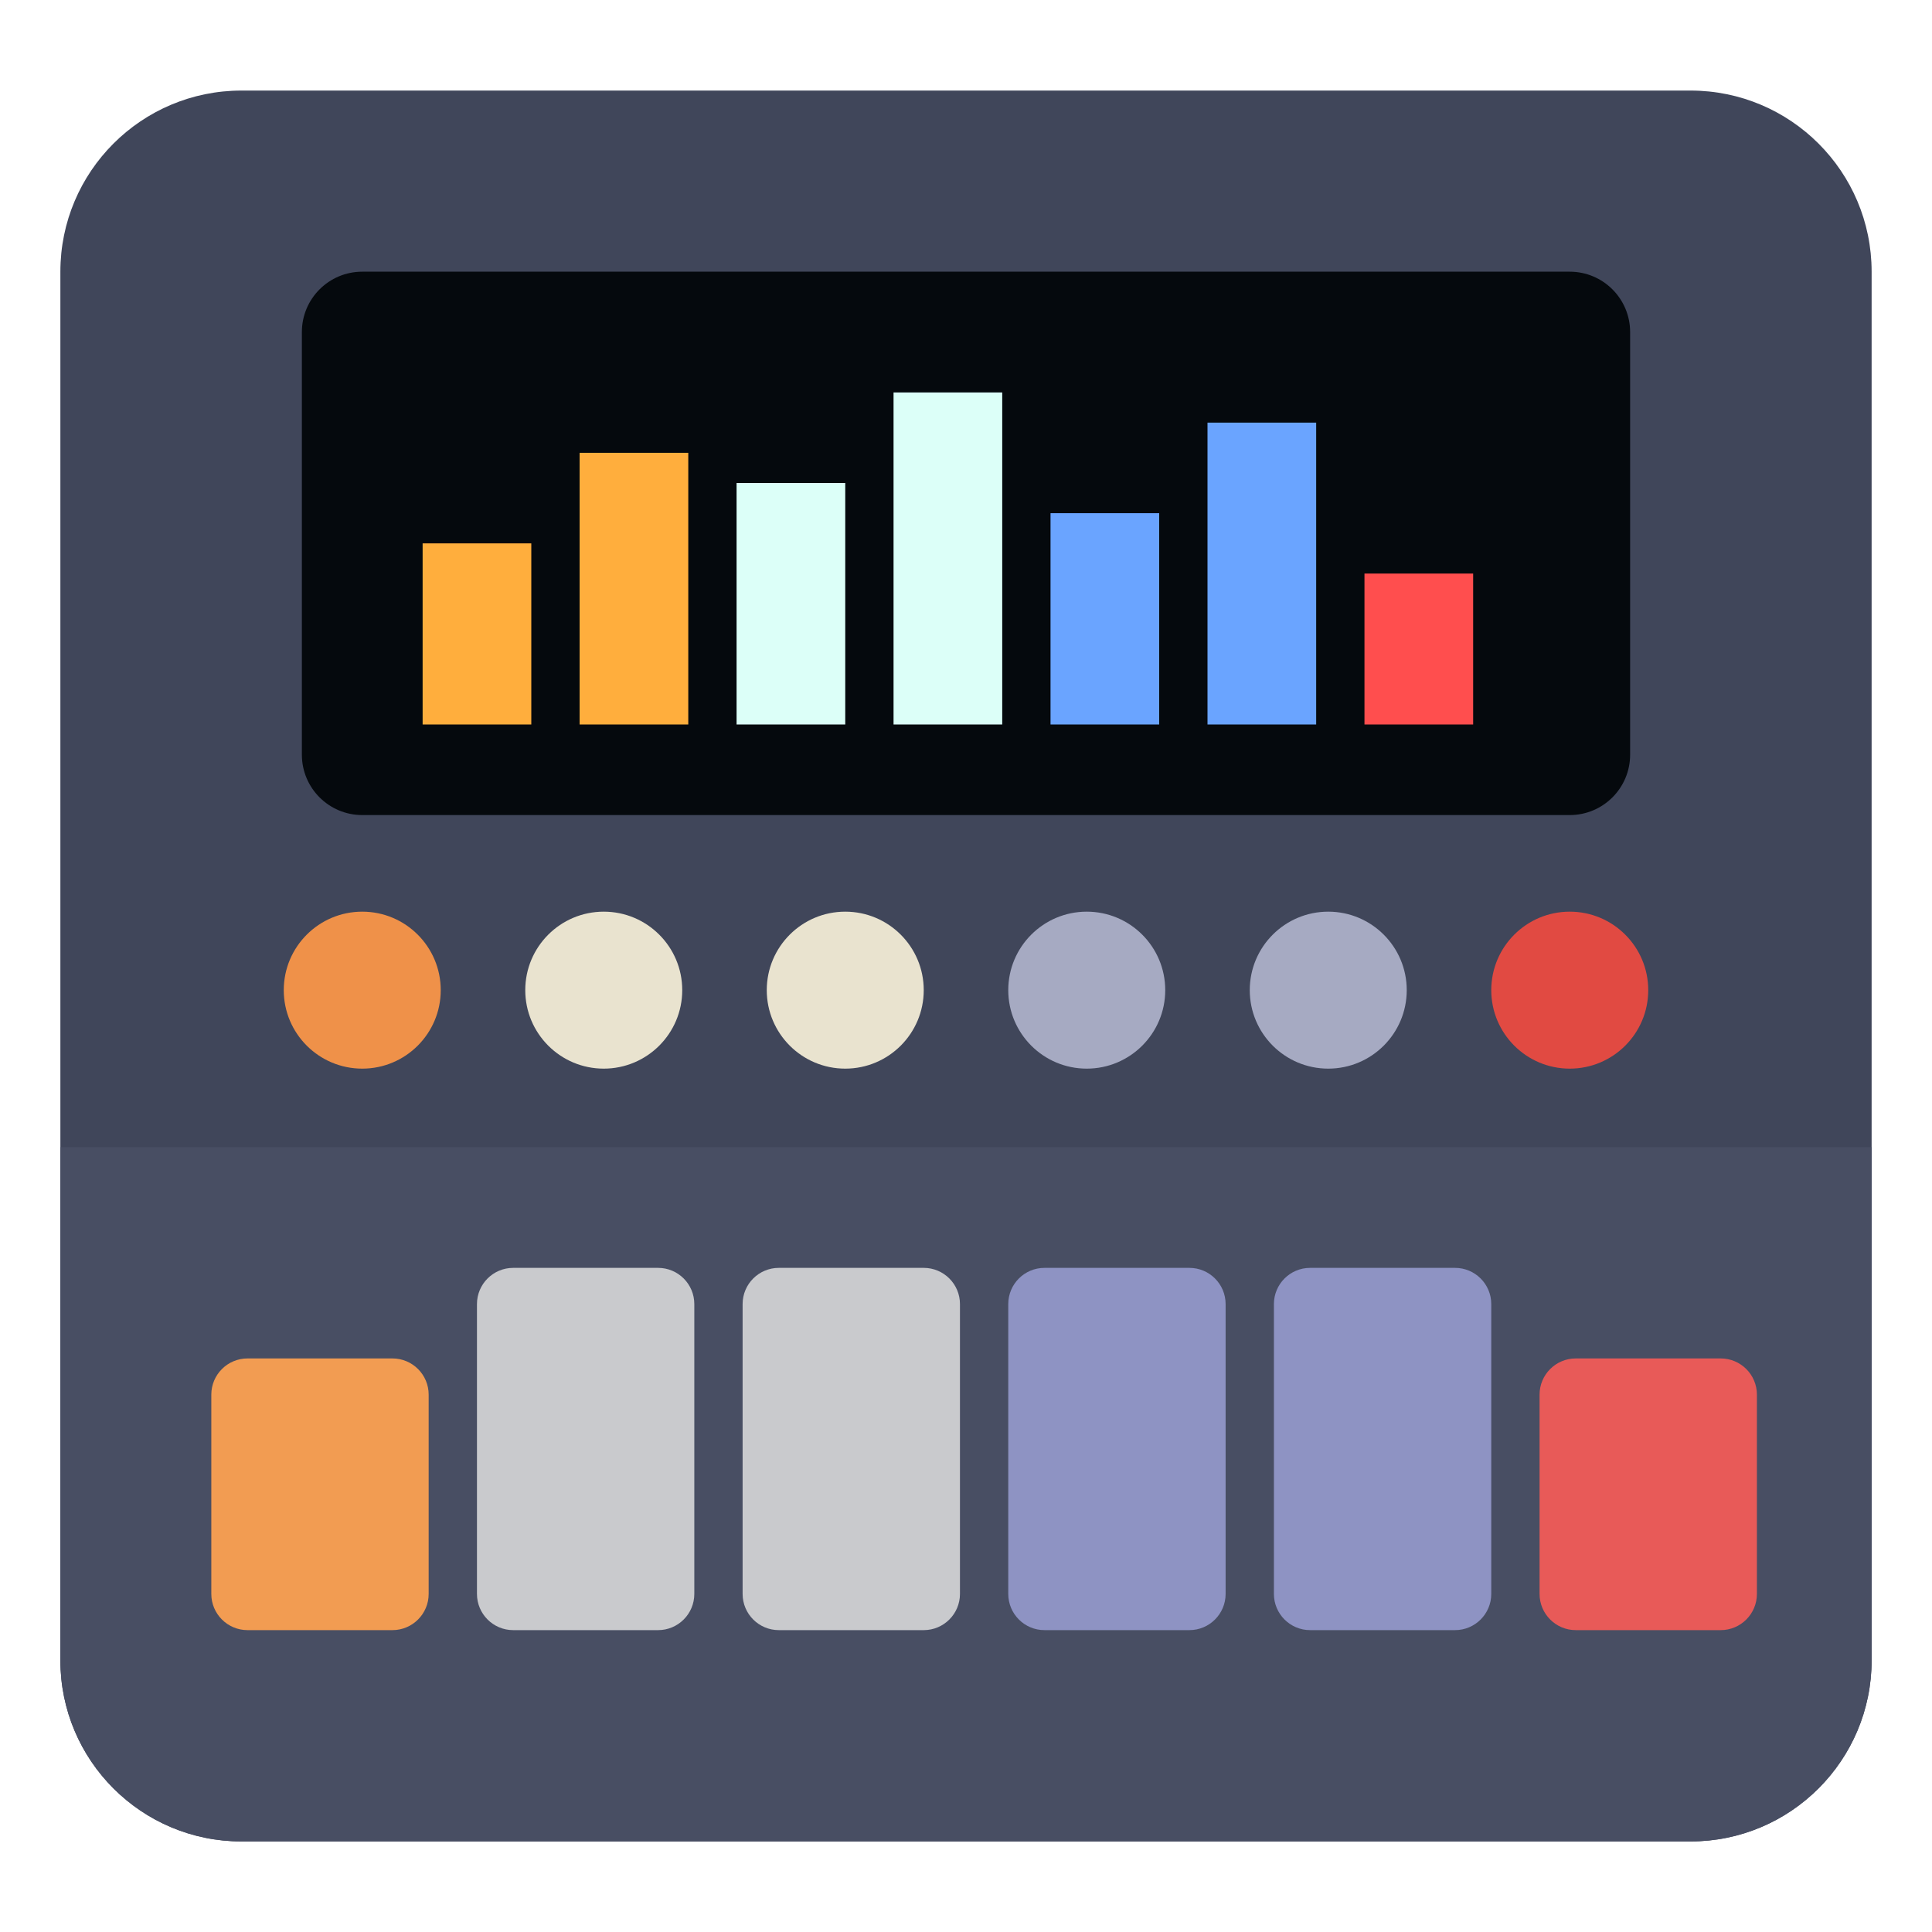
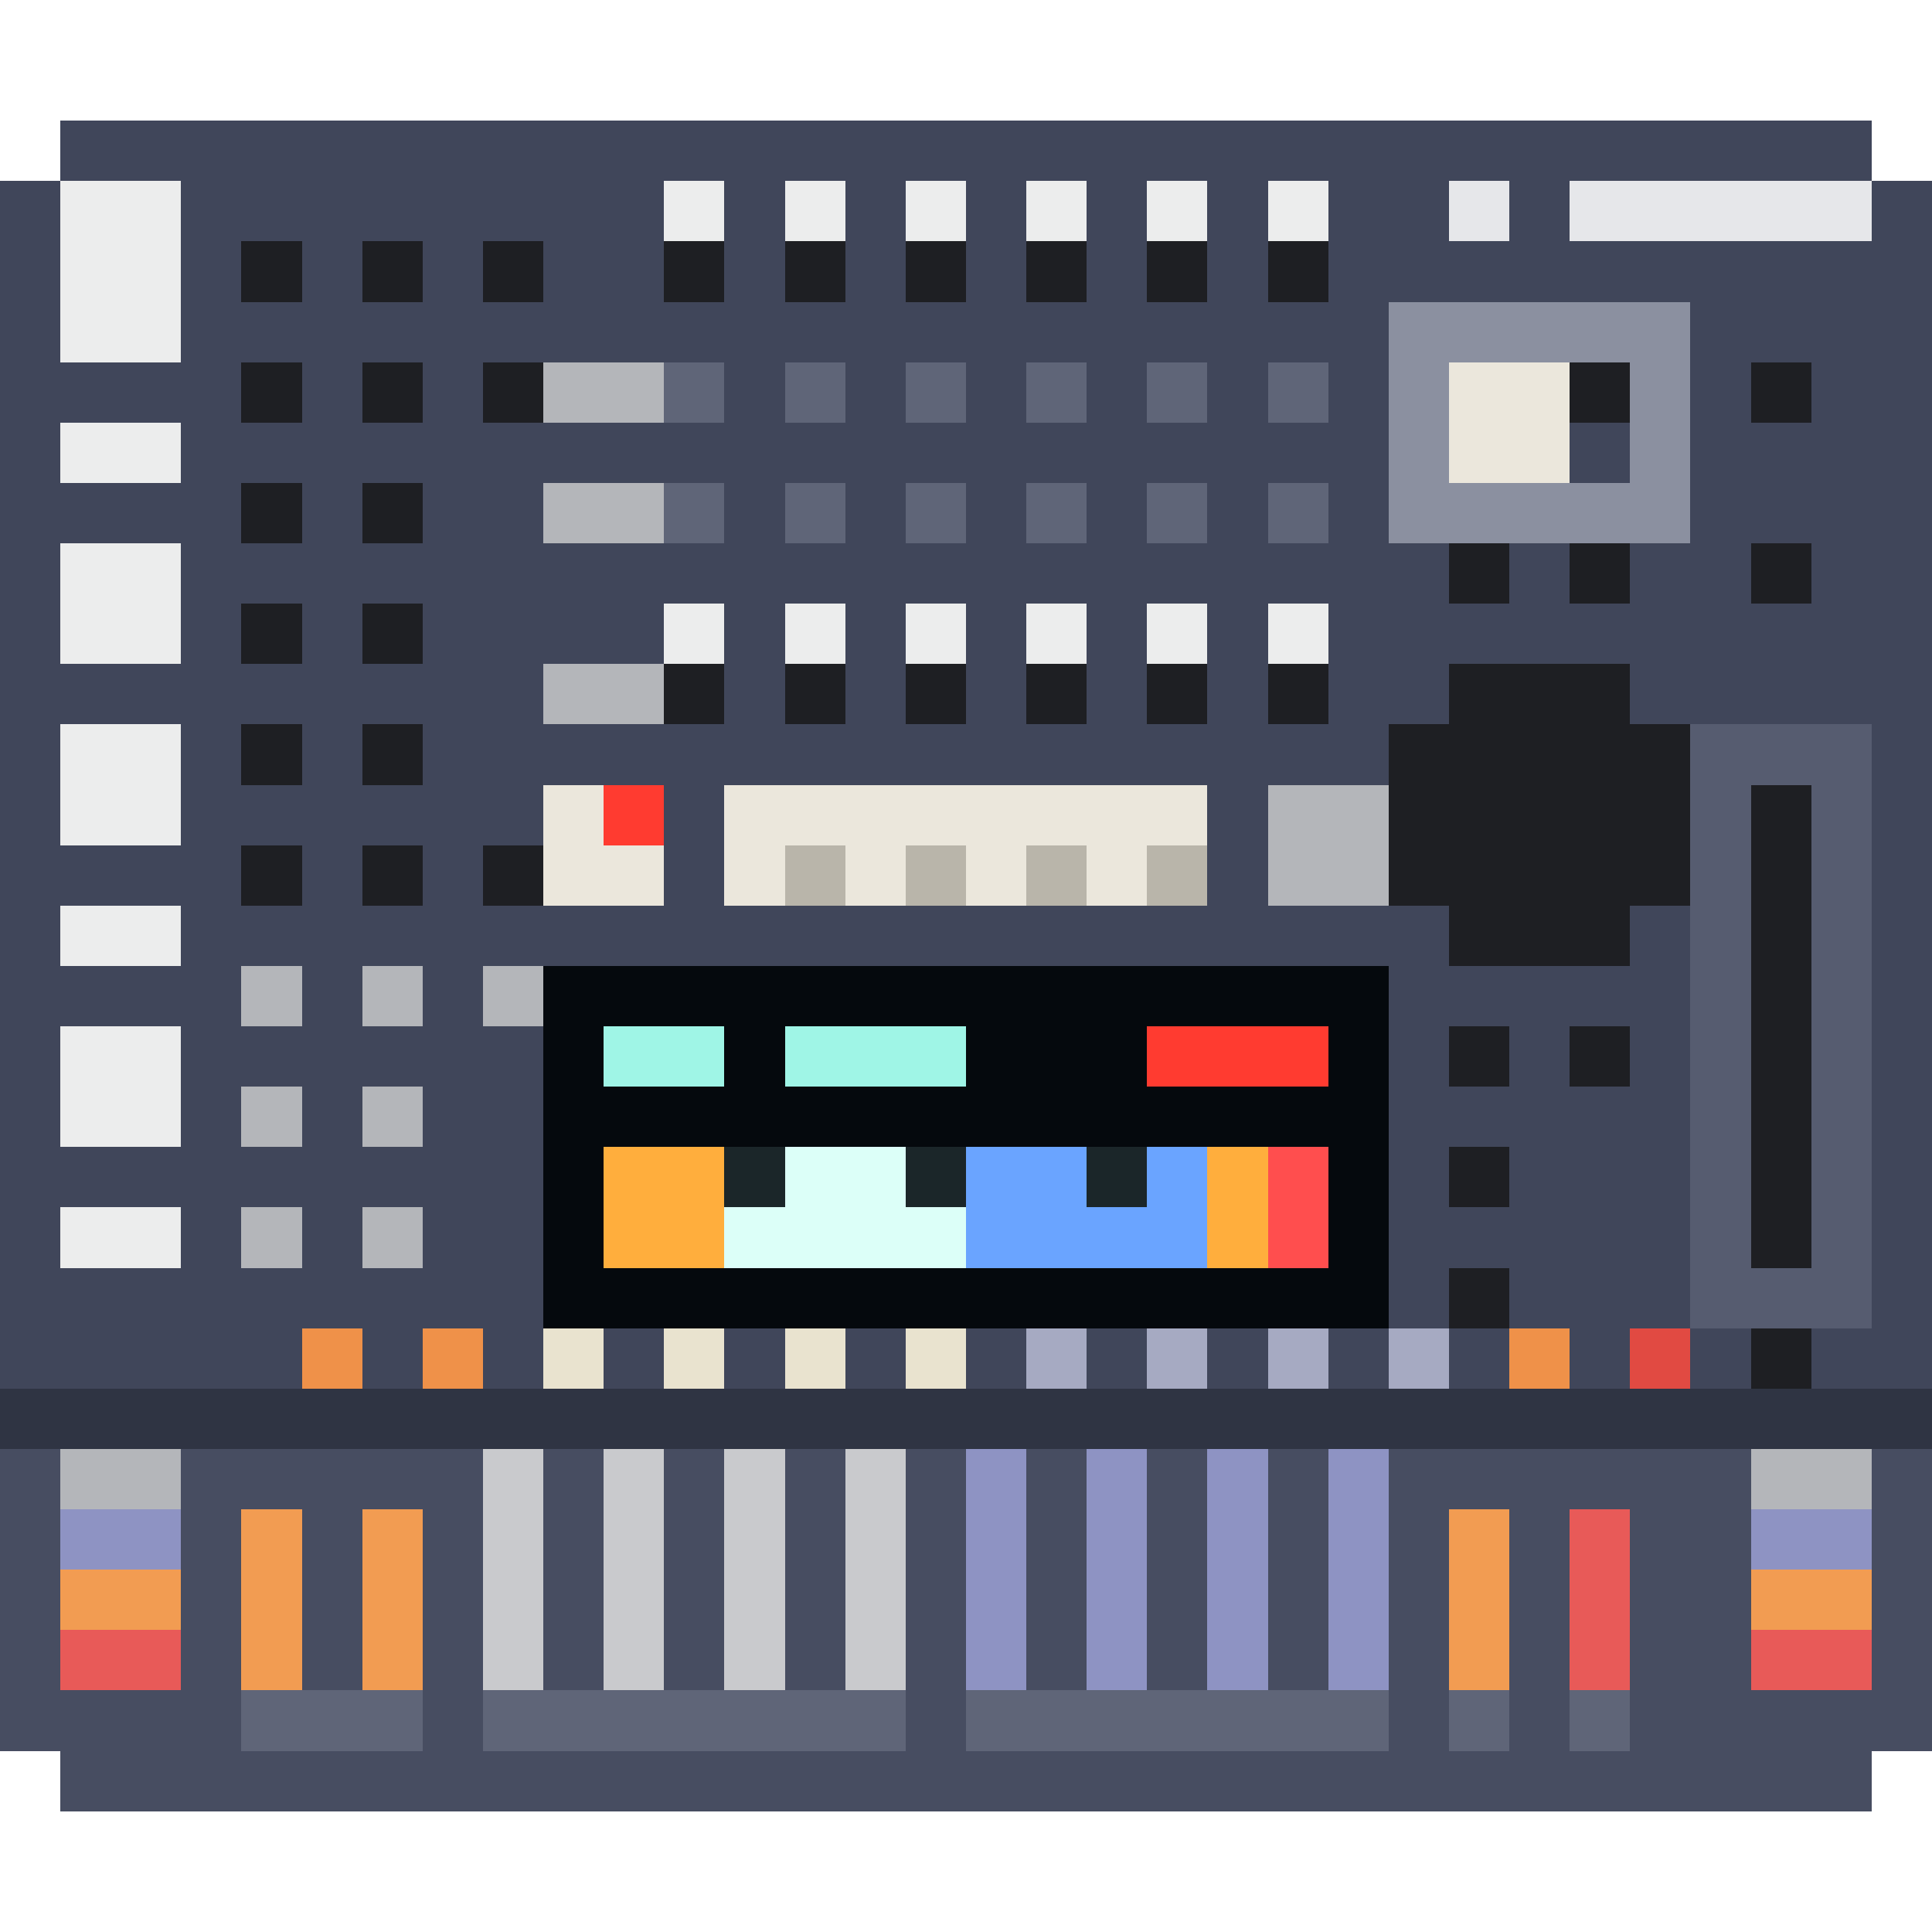
- <svg xmlns="http://www.w3.org/2000/svg" viewBox="0 0 32 32">
-   <clipPath id="body">
-     <rect x="1" y="1.5" width="30" height="29" rx="3" />
-   </clipPath>
-   <rect x="1" y="1.5" width="30" height="29" rx="3" fill="#40465a" />
-   <rect x="1" y="19" width="30" height="12" fill="#484e63" clip-path="url(#body)" />
-   <rect x="5" y="4.5" width="22" height="9" rx="1" fill="#05090d" />
-   <g>
-     <rect x="7" y="9" width="1.8" height="3" fill="#ffae3d" />
-     <rect x="9.6" y="7.5" width="1.8" height="4.5" fill="#ffae3d" />
-     <rect x="12.2" y="8" width="1.8" height="4" fill="#dcfff8" />
-     <rect x="14.8" y="6.5" width="1.8" height="5.5" fill="#dcfff8" />
-     <rect x="17.4" y="8.5" width="1.8" height="3.5" fill="#6aa4ff" />
-     <rect x="20" y="7" width="1.8" height="5" fill="#6aa4ff" />
-     <rect x="22.6" y="9.5" width="1.8" height="2.5" fill="#ff4e4e" />
-   </g>
-   <g>
-     <circle cx="6" cy="16.4" r="1.3" fill="#ef9149" />
-     <circle cx="10" cy="16.4" r="1.3" fill="#e9e3cf" />
-     <circle cx="14" cy="16.4" r="1.3" fill="#e9e3cf" />
-     <circle cx="18" cy="16.4" r="1.3" fill="#a6aac2" />
-     <circle cx="22" cy="16.4" r="1.3" fill="#a6aac2" />
-     <circle cx="26" cy="16.4" r="1.3" fill="#e14a42" />
-   </g>
-   <g>
-     <rect x="3.5" y="22.5" width="3.6" height="4.5" rx=".6" fill="#f29c52" />
-     <rect x="7.9" y="21" width="3.6" height="6" rx=".6" fill="#c9cacd" />
-     <rect x="12.3" y="21" width="3.6" height="6" rx=".6" fill="#c9cacd" />
-     <rect x="16.7" y="21" width="3.6" height="6" rx=".6" fill="#8e93c3" />
-     <rect x="21.1" y="21" width="3.6" height="6" rx=".6" fill="#8e93c3" />
-     <rect x="25.5" y="22.5" width="3.6" height="4.5" rx=".6" fill="#e85a58" />
-   </g>
+ <svg xmlns="http://www.w3.org/2000/svg" viewBox="0 0 32 32" shape-rendering="crispEdges">
+   <rect x="1" y="2" width="30" height="1" fill="#40465a" />
+   <rect x="0" y="3" width="1" height="1" fill="#40465a" />
+   <rect x="1" y="3" width="2" height="1" fill="#eceded" />
+   <rect x="3" y="3" width="8" height="1" fill="#40465a" />
+   <rect x="11" y="3" width="1" height="1" fill="#eceded" />
+   <rect x="12" y="3" width="1" height="1" fill="#40465a" />
+   <rect x="13" y="3" width="1" height="1" fill="#eceded" />
+   <rect x="14" y="3" width="1" height="1" fill="#40465a" />
+   <rect x="15" y="3" width="1" height="1" fill="#eceded" />
+   <rect x="16" y="3" width="1" height="1" fill="#40465a" />
+   <rect x="17" y="3" width="1" height="1" fill="#eceded" />
+   <rect x="18" y="3" width="1" height="1" fill="#40465a" />
+   <rect x="19" y="3" width="1" height="1" fill="#eceded" />
+   <rect x="20" y="3" width="1" height="1" fill="#40465a" />
+   <rect x="21" y="3" width="1" height="1" fill="#eceded" />
+   <rect x="22" y="3" width="2" height="1" fill="#40465a" />
+   <rect x="24" y="3" width="1" height="1" fill="#e6e7ea" />
+   <rect x="25" y="3" width="1" height="1" fill="#40465a" />
+   <rect x="26" y="3" width="5" height="1" fill="#e6e7ea" />
+   <rect x="31" y="3" width="1" height="1" fill="#40465a" />
+   <rect x="0" y="4" width="1" height="1" fill="#40465a" />
+   <rect x="1" y="4" width="2" height="1" fill="#eceded" />
+   <rect x="3" y="4" width="1" height="1" fill="#40465a" />
+   <rect x="4" y="4" width="1" height="1" fill="#1e1f23" />
+   <rect x="5" y="4" width="1" height="1" fill="#40465a" />
+   <rect x="6" y="4" width="1" height="1" fill="#1e1f23" />
+   <rect x="7" y="4" width="1" height="1" fill="#40465a" />
+   <rect x="8" y="4" width="1" height="1" fill="#1e1f23" />
+   <rect x="9" y="4" width="2" height="1" fill="#40465a" />
+   <rect x="11" y="4" width="1" height="1" fill="#1e1f23" />
+   <rect x="12" y="4" width="1" height="1" fill="#40465a" />
+   <rect x="13" y="4" width="1" height="1" fill="#1e1f23" />
+   <rect x="14" y="4" width="1" height="1" fill="#40465a" />
+   <rect x="15" y="4" width="1" height="1" fill="#1e1f23" />
+   <rect x="16" y="4" width="1" height="1" fill="#40465a" />
+   <rect x="17" y="4" width="1" height="1" fill="#1e1f23" />
+   <rect x="18" y="4" width="1" height="1" fill="#40465a" />
+   <rect x="19" y="4" width="1" height="1" fill="#1e1f23" />
+   <rect x="20" y="4" width="1" height="1" fill="#40465a" />
+   <rect x="21" y="4" width="1" height="1" fill="#1e1f23" />
+   <rect x="22" y="4" width="10" height="1" fill="#40465a" />
+   <rect x="0" y="5" width="1" height="1" fill="#40465a" />
+   <rect x="1" y="5" width="2" height="1" fill="#eceded" />
+   <rect x="3" y="5" width="20" height="1" fill="#40465a" />
+   <rect x="23" y="5" width="5" height="1" fill="#8b90a0" />
+   <rect x="28" y="5" width="4" height="1" fill="#40465a" />
+   <rect x="0" y="6" width="4" height="1" fill="#40465a" />
+   <rect x="4" y="6" width="1" height="1" fill="#1e1f23" />
+   <rect x="5" y="6" width="1" height="1" fill="#40465a" />
+   <rect x="6" y="6" width="1" height="1" fill="#1e1f23" />
+   <rect x="7" y="6" width="1" height="1" fill="#40465a" />
+   <rect x="8" y="6" width="1" height="1" fill="#1e1f23" />
+   <rect x="9" y="6" width="2" height="1" fill="#b4b6ba" />
+   <rect x="11" y="6" width="1" height="1" fill="#5f6578" />
+   <rect x="12" y="6" width="1" height="1" fill="#40465a" />
+   <rect x="13" y="6" width="1" height="1" fill="#5f6578" />
+   <rect x="14" y="6" width="1" height="1" fill="#40465a" />
+   <rect x="15" y="6" width="1" height="1" fill="#5f6578" />
+   <rect x="16" y="6" width="1" height="1" fill="#40465a" />
+   <rect x="17" y="6" width="1" height="1" fill="#5f6578" />
+   <rect x="18" y="6" width="1" height="1" fill="#40465a" />
+   <rect x="19" y="6" width="1" height="1" fill="#5f6578" />
+   <rect x="20" y="6" width="1" height="1" fill="#40465a" />
+   <rect x="21" y="6" width="1" height="1" fill="#5f6578" />
+   <rect x="22" y="6" width="1" height="1" fill="#40465a" />
+   <rect x="23" y="6" width="1" height="1" fill="#8b90a0" />
+   <rect x="24" y="6" width="2" height="1" fill="#ebe7dc" />
+   <rect x="26" y="6" width="1" height="1" fill="#1e1f23" />
+   <rect x="27" y="6" width="1" height="1" fill="#8b90a0" />
+   <rect x="28" y="6" width="1" height="1" fill="#40465a" />
+   <rect x="29" y="6" width="1" height="1" fill="#1e1f23" />
+   <rect x="30" y="6" width="2" height="1" fill="#40465a" />
+   <rect x="0" y="7" width="1" height="1" fill="#40465a" />
+   <rect x="1" y="7" width="2" height="1" fill="#eceded" />
+   <rect x="3" y="7" width="20" height="1" fill="#40465a" />
+   <rect x="23" y="7" width="1" height="1" fill="#8b90a0" />
+   <rect x="24" y="7" width="2" height="1" fill="#ebe7dc" />
+   <rect x="26" y="7" width="1" height="1" fill="#40465a" />
+   <rect x="27" y="7" width="1" height="1" fill="#8b90a0" />
+   <rect x="28" y="7" width="4" height="1" fill="#40465a" />
+   <rect x="0" y="8" width="4" height="1" fill="#40465a" />
+   <rect x="4" y="8" width="1" height="1" fill="#1e1f23" />
+   <rect x="5" y="8" width="1" height="1" fill="#40465a" />
+   <rect x="6" y="8" width="1" height="1" fill="#1e1f23" />
+   <rect x="7" y="8" width="2" height="1" fill="#40465a" />
+   <rect x="9" y="8" width="2" height="1" fill="#b4b6ba" />
+   <rect x="11" y="8" width="1" height="1" fill="#5f6578" />
+   <rect x="12" y="8" width="1" height="1" fill="#40465a" />
+   <rect x="13" y="8" width="1" height="1" fill="#5f6578" />
+   <rect x="14" y="8" width="1" height="1" fill="#40465a" />
+   <rect x="15" y="8" width="1" height="1" fill="#5f6578" />
+   <rect x="16" y="8" width="1" height="1" fill="#40465a" />
+   <rect x="17" y="8" width="1" height="1" fill="#5f6578" />
+   <rect x="18" y="8" width="1" height="1" fill="#40465a" />
+   <rect x="19" y="8" width="1" height="1" fill="#5f6578" />
+   <rect x="20" y="8" width="1" height="1" fill="#40465a" />
+   <rect x="21" y="8" width="1" height="1" fill="#5f6578" />
+   <rect x="22" y="8" width="1" height="1" fill="#40465a" />
+   <rect x="23" y="8" width="5" height="1" fill="#8b90a0" />
+   <rect x="28" y="8" width="4" height="1" fill="#40465a" />
+   <rect x="0" y="9" width="1" height="1" fill="#40465a" />
+   <rect x="1" y="9" width="2" height="1" fill="#eceded" />
+   <rect x="3" y="9" width="21" height="1" fill="#40465a" />
+   <rect x="24" y="9" width="1" height="1" fill="#1e1f23" />
+   <rect x="25" y="9" width="1" height="1" fill="#40465a" />
+   <rect x="26" y="9" width="1" height="1" fill="#1e1f23" />
+   <rect x="27" y="9" width="2" height="1" fill="#40465a" />
+   <rect x="29" y="9" width="1" height="1" fill="#1e1f23" />
+   <rect x="30" y="9" width="2" height="1" fill="#40465a" />
+   <rect x="0" y="10" width="1" height="1" fill="#40465a" />
+   <rect x="1" y="10" width="2" height="1" fill="#eceded" />
+   <rect x="3" y="10" width="1" height="1" fill="#40465a" />
+   <rect x="4" y="10" width="1" height="1" fill="#1e1f23" />
+   <rect x="5" y="10" width="1" height="1" fill="#40465a" />
+   <rect x="6" y="10" width="1" height="1" fill="#1e1f23" />
+   <rect x="7" y="10" width="4" height="1" fill="#40465a" />
+   <rect x="11" y="10" width="1" height="1" fill="#eceded" />
+   <rect x="12" y="10" width="1" height="1" fill="#40465a" />
+   <rect x="13" y="10" width="1" height="1" fill="#eceded" />
+   <rect x="14" y="10" width="1" height="1" fill="#40465a" />
+   <rect x="15" y="10" width="1" height="1" fill="#eceded" />
+   <rect x="16" y="10" width="1" height="1" fill="#40465a" />
+   <rect x="17" y="10" width="1" height="1" fill="#eceded" />
+   <rect x="18" y="10" width="1" height="1" fill="#40465a" />
+   <rect x="19" y="10" width="1" height="1" fill="#eceded" />
+   <rect x="20" y="10" width="1" height="1" fill="#40465a" />
+   <rect x="21" y="10" width="1" height="1" fill="#eceded" />
+   <rect x="22" y="10" width="10" height="1" fill="#40465a" />
+   <rect x="0" y="11" width="9" height="1" fill="#40465a" />
+   <rect x="9" y="11" width="2" height="1" fill="#b4b6ba" />
+   <rect x="11" y="11" width="1" height="1" fill="#1e1f23" />
+   <rect x="12" y="11" width="1" height="1" fill="#40465a" />
+   <rect x="13" y="11" width="1" height="1" fill="#1e1f23" />
+   <rect x="14" y="11" width="1" height="1" fill="#40465a" />
+   <rect x="15" y="11" width="1" height="1" fill="#1e1f23" />
+   <rect x="16" y="11" width="1" height="1" fill="#40465a" />
+   <rect x="17" y="11" width="1" height="1" fill="#1e1f23" />
+   <rect x="18" y="11" width="1" height="1" fill="#40465a" />
+   <rect x="19" y="11" width="1" height="1" fill="#1e1f23" />
+   <rect x="20" y="11" width="1" height="1" fill="#40465a" />
+   <rect x="21" y="11" width="1" height="1" fill="#1e1f23" />
+   <rect x="22" y="11" width="2" height="1" fill="#40465a" />
+   <rect x="24" y="11" width="3" height="1" fill="#1e1f23" />
+   <rect x="27" y="11" width="5" height="1" fill="#40465a" />
+   <rect x="0" y="12" width="1" height="1" fill="#40465a" />
+   <rect x="1" y="12" width="2" height="1" fill="#eceded" />
+   <rect x="3" y="12" width="1" height="1" fill="#40465a" />
+   <rect x="4" y="12" width="1" height="1" fill="#1e1f23" />
+   <rect x="5" y="12" width="1" height="1" fill="#40465a" />
+   <rect x="6" y="12" width="1" height="1" fill="#1e1f23" />
+   <rect x="7" y="12" width="16" height="1" fill="#40465a" />
+   <rect x="23" y="12" width="5" height="1" fill="#1e1f23" />
+   <rect x="28" y="12" width="3" height="1" fill="#565c70" />
+   <rect x="31" y="12" width="1" height="1" fill="#40465a" />
+   <rect x="0" y="13" width="1" height="1" fill="#40465a" />
+   <rect x="1" y="13" width="2" height="1" fill="#eceded" />
+   <rect x="3" y="13" width="6" height="1" fill="#40465a" />
+   <rect x="9" y="13" width="1" height="1" fill="#ebe7dc" />
+   <rect x="10" y="13" width="1" height="1" fill="#ff3b30" />
+   <rect x="11" y="13" width="1" height="1" fill="#40465a" />
+   <rect x="12" y="13" width="8" height="1" fill="#ebe7dc" />
+   <rect x="20" y="13" width="1" height="1" fill="#40465a" />
+   <rect x="21" y="13" width="2" height="1" fill="#b4b6ba" />
+   <rect x="23" y="13" width="5" height="1" fill="#1e1f23" />
+   <rect x="28" y="13" width="1" height="1" fill="#565c70" />
+   <rect x="29" y="13" width="1" height="1" fill="#1e1f23" />
+   <rect x="30" y="13" width="1" height="1" fill="#565c70" />
+   <rect x="31" y="13" width="1" height="1" fill="#40465a" />
+   <rect x="0" y="14" width="4" height="1" fill="#40465a" />
+   <rect x="4" y="14" width="1" height="1" fill="#1e1f23" />
+   <rect x="5" y="14" width="1" height="1" fill="#40465a" />
+   <rect x="6" y="14" width="1" height="1" fill="#1e1f23" />
+   <rect x="7" y="14" width="1" height="1" fill="#40465a" />
+   <rect x="8" y="14" width="1" height="1" fill="#1e1f23" />
+   <rect x="9" y="14" width="2" height="1" fill="#ebe7dc" />
+   <rect x="11" y="14" width="1" height="1" fill="#40465a" />
+   <rect x="12" y="14" width="1" height="1" fill="#ebe7dc" />
+   <rect x="13" y="14" width="1" height="1" fill="#b9b5aa" />
+   <rect x="14" y="14" width="1" height="1" fill="#ebe7dc" />
+   <rect x="15" y="14" width="1" height="1" fill="#b9b5aa" />
+   <rect x="16" y="14" width="1" height="1" fill="#ebe7dc" />
+   <rect x="17" y="14" width="1" height="1" fill="#b9b5aa" />
+   <rect x="18" y="14" width="1" height="1" fill="#ebe7dc" />
+   <rect x="19" y="14" width="1" height="1" fill="#b9b5aa" />
+   <rect x="20" y="14" width="1" height="1" fill="#40465a" />
+   <rect x="21" y="14" width="2" height="1" fill="#b4b6ba" />
+   <rect x="23" y="14" width="5" height="1" fill="#1e1f23" />
+   <rect x="28" y="14" width="1" height="1" fill="#565c70" />
+   <rect x="29" y="14" width="1" height="1" fill="#1e1f23" />
+   <rect x="30" y="14" width="1" height="1" fill="#565c70" />
+   <rect x="31" y="14" width="1" height="1" fill="#40465a" />
+   <rect x="0" y="15" width="1" height="1" fill="#40465a" />
+   <rect x="1" y="15" width="2" height="1" fill="#eceded" />
+   <rect x="3" y="15" width="21" height="1" fill="#40465a" />
+   <rect x="24" y="15" width="3" height="1" fill="#1e1f23" />
+   <rect x="27" y="15" width="1" height="1" fill="#40465a" />
+   <rect x="28" y="15" width="1" height="1" fill="#565c70" />
+   <rect x="29" y="15" width="1" height="1" fill="#1e1f23" />
+   <rect x="30" y="15" width="1" height="1" fill="#565c70" />
+   <rect x="31" y="15" width="1" height="1" fill="#40465a" />
+   <rect x="0" y="16" width="4" height="1" fill="#40465a" />
+   <rect x="4" y="16" width="1" height="1" fill="#b4b6ba" />
+   <rect x="5" y="16" width="1" height="1" fill="#40465a" />
+   <rect x="6" y="16" width="1" height="1" fill="#b4b6ba" />
+   <rect x="7" y="16" width="1" height="1" fill="#40465a" />
+   <rect x="8" y="16" width="1" height="1" fill="#b4b6ba" />
+   <rect x="9" y="16" width="14" height="1" fill="#05090d" />
+   <rect x="23" y="16" width="5" height="1" fill="#40465a" />
+   <rect x="28" y="16" width="1" height="1" fill="#565c70" />
+   <rect x="29" y="16" width="1" height="1" fill="#1e1f23" />
+   <rect x="30" y="16" width="1" height="1" fill="#565c70" />
+   <rect x="31" y="16" width="1" height="1" fill="#40465a" />
+   <rect x="0" y="17" width="1" height="1" fill="#40465a" />
+   <rect x="1" y="17" width="2" height="1" fill="#eceded" />
+   <rect x="3" y="17" width="6" height="1" fill="#40465a" />
+   <rect x="9" y="17" width="1" height="1" fill="#05090d" />
+   <rect x="10" y="17" width="2" height="1" fill="#9ff5e6" />
+   <rect x="12" y="17" width="1" height="1" fill="#05090d" />
+   <rect x="13" y="17" width="3" height="1" fill="#9ff5e6" />
+   <rect x="16" y="17" width="3" height="1" fill="#05090d" />
+   <rect x="19" y="17" width="3" height="1" fill="#ff3b30" />
+   <rect x="22" y="17" width="1" height="1" fill="#05090d" />
+   <rect x="23" y="17" width="1" height="1" fill="#40465a" />
+   <rect x="24" y="17" width="1" height="1" fill="#1e1f23" />
+   <rect x="25" y="17" width="1" height="1" fill="#40465a" />
+   <rect x="26" y="17" width="1" height="1" fill="#1e1f23" />
+   <rect x="27" y="17" width="1" height="1" fill="#40465a" />
+   <rect x="28" y="17" width="1" height="1" fill="#565c70" />
+   <rect x="29" y="17" width="1" height="1" fill="#1e1f23" />
+   <rect x="30" y="17" width="1" height="1" fill="#565c70" />
+   <rect x="31" y="17" width="1" height="1" fill="#40465a" />
+   <rect x="0" y="18" width="1" height="1" fill="#40465a" />
+   <rect x="1" y="18" width="2" height="1" fill="#eceded" />
+   <rect x="3" y="18" width="1" height="1" fill="#40465a" />
+   <rect x="4" y="18" width="1" height="1" fill="#b4b6ba" />
+   <rect x="5" y="18" width="1" height="1" fill="#40465a" />
+   <rect x="6" y="18" width="1" height="1" fill="#b4b6ba" />
+   <rect x="7" y="18" width="2" height="1" fill="#40465a" />
+   <rect x="9" y="18" width="14" height="1" fill="#05090d" />
+   <rect x="23" y="18" width="5" height="1" fill="#40465a" />
+   <rect x="28" y="18" width="1" height="1" fill="#565c70" />
+   <rect x="29" y="18" width="1" height="1" fill="#1e1f23" />
+   <rect x="30" y="18" width="1" height="1" fill="#565c70" />
+   <rect x="31" y="18" width="1" height="1" fill="#40465a" />
+   <rect x="0" y="19" width="9" height="1" fill="#40465a" />
+   <rect x="9" y="19" width="1" height="1" fill="#05090d" />
+   <rect x="10" y="19" width="2" height="1" fill="#ffae3d" />
+   <rect x="12" y="19" width="1" height="1" fill="#1b2629" />
+   <rect x="13" y="19" width="2" height="1" fill="#dcfff8" />
+   <rect x="15" y="19" width="1" height="1" fill="#1b2629" />
+   <rect x="16" y="19" width="2" height="1" fill="#6aa4ff" />
+   <rect x="18" y="19" width="1" height="1" fill="#1b2629" />
+   <rect x="19" y="19" width="1" height="1" fill="#6aa4ff" />
+   <rect x="20" y="19" width="1" height="1" fill="#ffae3d" />
+   <rect x="21" y="19" width="1" height="1" fill="#ff4e4e" />
+   <rect x="22" y="19" width="1" height="1" fill="#05090d" />
+   <rect x="23" y="19" width="1" height="1" fill="#40465a" />
+   <rect x="24" y="19" width="1" height="1" fill="#1e1f23" />
+   <rect x="25" y="19" width="3" height="1" fill="#40465a" />
+   <rect x="28" y="19" width="1" height="1" fill="#565c70" />
+   <rect x="29" y="19" width="1" height="1" fill="#1e1f23" />
+   <rect x="30" y="19" width="1" height="1" fill="#565c70" />
+   <rect x="31" y="19" width="1" height="1" fill="#40465a" />
+   <rect x="0" y="20" width="1" height="1" fill="#40465a" />
+   <rect x="1" y="20" width="2" height="1" fill="#eceded" />
+   <rect x="3" y="20" width="1" height="1" fill="#40465a" />
+   <rect x="4" y="20" width="1" height="1" fill="#b4b6ba" />
+   <rect x="5" y="20" width="1" height="1" fill="#40465a" />
+   <rect x="6" y="20" width="1" height="1" fill="#b4b6ba" />
+   <rect x="7" y="20" width="2" height="1" fill="#40465a" />
+   <rect x="9" y="20" width="1" height="1" fill="#05090d" />
+   <rect x="10" y="20" width="2" height="1" fill="#ffae3d" />
+   <rect x="12" y="20" width="4" height="1" fill="#dcfff8" />
+   <rect x="16" y="20" width="4" height="1" fill="#6aa4ff" />
+   <rect x="20" y="20" width="1" height="1" fill="#ffae3d" />
+   <rect x="21" y="20" width="1" height="1" fill="#ff4e4e" />
+   <rect x="22" y="20" width="1" height="1" fill="#05090d" />
+   <rect x="23" y="20" width="5" height="1" fill="#40465a" />
+   <rect x="28" y="20" width="1" height="1" fill="#565c70" />
+   <rect x="29" y="20" width="1" height="1" fill="#1e1f23" />
+   <rect x="30" y="20" width="1" height="1" fill="#565c70" />
+   <rect x="31" y="20" width="1" height="1" fill="#40465a" />
+   <rect x="0" y="21" width="9" height="1" fill="#40465a" />
+   <rect x="9" y="21" width="14" height="1" fill="#05090d" />
+   <rect x="23" y="21" width="1" height="1" fill="#40465a" />
+   <rect x="24" y="21" width="1" height="1" fill="#1e1f23" />
+   <rect x="25" y="21" width="3" height="1" fill="#40465a" />
+   <rect x="28" y="21" width="3" height="1" fill="#565c70" />
+   <rect x="31" y="21" width="1" height="1" fill="#40465a" />
+   <rect x="0" y="22" width="5" height="1" fill="#40465a" />
+   <rect x="5" y="22" width="1" height="1" fill="#ef9149" />
+   <rect x="6" y="22" width="1" height="1" fill="#40465a" />
+   <rect x="7" y="22" width="1" height="1" fill="#ef9149" />
+   <rect x="8" y="22" width="1" height="1" fill="#40465a" />
+   <rect x="9" y="22" width="1" height="1" fill="#e9e3cf" />
+   <rect x="10" y="22" width="1" height="1" fill="#40465a" />
+   <rect x="11" y="22" width="1" height="1" fill="#e9e3cf" />
+   <rect x="12" y="22" width="1" height="1" fill="#40465a" />
+   <rect x="13" y="22" width="1" height="1" fill="#e9e3cf" />
+   <rect x="14" y="22" width="1" height="1" fill="#40465a" />
+   <rect x="15" y="22" width="1" height="1" fill="#e9e3cf" />
+   <rect x="16" y="22" width="1" height="1" fill="#40465a" />
+   <rect x="17" y="22" width="1" height="1" fill="#a6aac2" />
+   <rect x="18" y="22" width="1" height="1" fill="#40465a" />
+   <rect x="19" y="22" width="1" height="1" fill="#a6aac2" />
+   <rect x="20" y="22" width="1" height="1" fill="#40465a" />
+   <rect x="21" y="22" width="1" height="1" fill="#a6aac2" />
+   <rect x="22" y="22" width="1" height="1" fill="#40465a" />
+   <rect x="23" y="22" width="1" height="1" fill="#a6aac2" />
+   <rect x="24" y="22" width="1" height="1" fill="#40465a" />
+   <rect x="25" y="22" width="1" height="1" fill="#ef9149" />
+   <rect x="26" y="22" width="1" height="1" fill="#40465a" />
+   <rect x="27" y="22" width="1" height="1" fill="#e14a42" />
+   <rect x="28" y="22" width="1" height="1" fill="#40465a" />
+   <rect x="29" y="22" width="1" height="1" fill="#1e1f23" />
+   <rect x="30" y="22" width="2" height="1" fill="#40465a" />
+   <rect x="0" y="23" width="32" height="1" fill="#2f3443" />
+   <rect x="0" y="24" width="1" height="1" fill="#474d61" />
+   <rect x="1" y="24" width="2" height="1" fill="#b4b6ba" />
+   <rect x="3" y="24" width="5" height="1" fill="#474d61" />
+   <rect x="8" y="24" width="1" height="1" fill="#c9cacd" />
+   <rect x="9" y="24" width="1" height="1" fill="#474d61" />
+   <rect x="10" y="24" width="1" height="1" fill="#c9cacd" />
+   <rect x="11" y="24" width="1" height="1" fill="#474d61" />
+   <rect x="12" y="24" width="1" height="1" fill="#c9cacd" />
+   <rect x="13" y="24" width="1" height="1" fill="#474d61" />
+   <rect x="14" y="24" width="1" height="1" fill="#c9cacd" />
+   <rect x="15" y="24" width="1" height="1" fill="#474d61" />
+   <rect x="16" y="24" width="1" height="1" fill="#8e93c3" />
+   <rect x="17" y="24" width="1" height="1" fill="#474d61" />
+   <rect x="18" y="24" width="1" height="1" fill="#8e93c3" />
+   <rect x="19" y="24" width="1" height="1" fill="#474d61" />
+   <rect x="20" y="24" width="1" height="1" fill="#8e93c3" />
+   <rect x="21" y="24" width="1" height="1" fill="#474d61" />
+   <rect x="22" y="24" width="1" height="1" fill="#8e93c3" />
+   <rect x="23" y="24" width="6" height="1" fill="#474d61" />
+   <rect x="29" y="24" width="2" height="1" fill="#b4b6ba" />
+   <rect x="31" y="24" width="1" height="1" fill="#474d61" />
+   <rect x="0" y="25" width="1" height="1" fill="#474d61" />
+   <rect x="1" y="25" width="2" height="1" fill="#8e93c3" />
+   <rect x="3" y="25" width="1" height="1" fill="#474d61" />
+   <rect x="4" y="25" width="1" height="1" fill="#f29c52" />
+   <rect x="5" y="25" width="1" height="1" fill="#474d61" />
+   <rect x="6" y="25" width="1" height="1" fill="#f29c52" />
+   <rect x="7" y="25" width="1" height="1" fill="#474d61" />
+   <rect x="8" y="25" width="1" height="1" fill="#c9cacd" />
+   <rect x="9" y="25" width="1" height="1" fill="#474d61" />
+   <rect x="10" y="25" width="1" height="1" fill="#c9cacd" />
+   <rect x="11" y="25" width="1" height="1" fill="#474d61" />
+   <rect x="12" y="25" width="1" height="1" fill="#c9cacd" />
+   <rect x="13" y="25" width="1" height="1" fill="#474d61" />
+   <rect x="14" y="25" width="1" height="1" fill="#c9cacd" />
+   <rect x="15" y="25" width="1" height="1" fill="#474d61" />
+   <rect x="16" y="25" width="1" height="1" fill="#8e93c3" />
+   <rect x="17" y="25" width="1" height="1" fill="#474d61" />
+   <rect x="18" y="25" width="1" height="1" fill="#8e93c3" />
+   <rect x="19" y="25" width="1" height="1" fill="#474d61" />
+   <rect x="20" y="25" width="1" height="1" fill="#8e93c3" />
+   <rect x="21" y="25" width="1" height="1" fill="#474d61" />
+   <rect x="22" y="25" width="1" height="1" fill="#8e93c3" />
+   <rect x="23" y="25" width="1" height="1" fill="#474d61" />
+   <rect x="24" y="25" width="1" height="1" fill="#f29c52" />
+   <rect x="25" y="25" width="1" height="1" fill="#474d61" />
+   <rect x="26" y="25" width="1" height="1" fill="#e85a58" />
+   <rect x="27" y="25" width="2" height="1" fill="#474d61" />
+   <rect x="29" y="25" width="2" height="1" fill="#8e93c3" />
+   <rect x="31" y="25" width="1" height="1" fill="#474d61" />
+   <rect x="0" y="26" width="1" height="1" fill="#474d61" />
+   <rect x="1" y="26" width="2" height="1" fill="#f29c52" />
+   <rect x="3" y="26" width="1" height="1" fill="#474d61" />
+   <rect x="4" y="26" width="1" height="1" fill="#f29c52" />
+   <rect x="5" y="26" width="1" height="1" fill="#474d61" />
+   <rect x="6" y="26" width="1" height="1" fill="#f29c52" />
+   <rect x="7" y="26" width="1" height="1" fill="#474d61" />
+   <rect x="8" y="26" width="1" height="1" fill="#c9cacd" />
+   <rect x="9" y="26" width="1" height="1" fill="#474d61" />
+   <rect x="10" y="26" width="1" height="1" fill="#c9cacd" />
+   <rect x="11" y="26" width="1" height="1" fill="#474d61" />
+   <rect x="12" y="26" width="1" height="1" fill="#c9cacd" />
+   <rect x="13" y="26" width="1" height="1" fill="#474d61" />
+   <rect x="14" y="26" width="1" height="1" fill="#c9cacd" />
+   <rect x="15" y="26" width="1" height="1" fill="#474d61" />
+   <rect x="16" y="26" width="1" height="1" fill="#8e93c3" />
+   <rect x="17" y="26" width="1" height="1" fill="#474d61" />
+   <rect x="18" y="26" width="1" height="1" fill="#8e93c3" />
+   <rect x="19" y="26" width="1" height="1" fill="#474d61" />
+   <rect x="20" y="26" width="1" height="1" fill="#8e93c3" />
+   <rect x="21" y="26" width="1" height="1" fill="#474d61" />
+   <rect x="22" y="26" width="1" height="1" fill="#8e93c3" />
+   <rect x="23" y="26" width="1" height="1" fill="#474d61" />
+   <rect x="24" y="26" width="1" height="1" fill="#f29c52" />
+   <rect x="25" y="26" width="1" height="1" fill="#474d61" />
+   <rect x="26" y="26" width="1" height="1" fill="#e85a58" />
+   <rect x="27" y="26" width="2" height="1" fill="#474d61" />
+   <rect x="29" y="26" width="2" height="1" fill="#f29c52" />
+   <rect x="31" y="26" width="1" height="1" fill="#474d61" />
+   <rect x="0" y="27" width="1" height="1" fill="#474d61" />
+   <rect x="1" y="27" width="2" height="1" fill="#e85a58" />
+   <rect x="3" y="27" width="1" height="1" fill="#474d61" />
+   <rect x="4" y="27" width="1" height="1" fill="#f29c52" />
+   <rect x="5" y="27" width="1" height="1" fill="#474d61" />
+   <rect x="6" y="27" width="1" height="1" fill="#f29c52" />
+   <rect x="7" y="27" width="1" height="1" fill="#474d61" />
+   <rect x="8" y="27" width="1" height="1" fill="#c9cacd" />
+   <rect x="9" y="27" width="1" height="1" fill="#474d61" />
+   <rect x="10" y="27" width="1" height="1" fill="#c9cacd" />
+   <rect x="11" y="27" width="1" height="1" fill="#474d61" />
+   <rect x="12" y="27" width="1" height="1" fill="#c9cacd" />
+   <rect x="13" y="27" width="1" height="1" fill="#474d61" />
+   <rect x="14" y="27" width="1" height="1" fill="#c9cacd" />
+   <rect x="15" y="27" width="1" height="1" fill="#474d61" />
+   <rect x="16" y="27" width="1" height="1" fill="#8e93c3" />
+   <rect x="17" y="27" width="1" height="1" fill="#474d61" />
+   <rect x="18" y="27" width="1" height="1" fill="#8e93c3" />
+   <rect x="19" y="27" width="1" height="1" fill="#474d61" />
+   <rect x="20" y="27" width="1" height="1" fill="#8e93c3" />
+   <rect x="21" y="27" width="1" height="1" fill="#474d61" />
+   <rect x="22" y="27" width="1" height="1" fill="#8e93c3" />
+   <rect x="23" y="27" width="1" height="1" fill="#474d61" />
+   <rect x="24" y="27" width="1" height="1" fill="#f29c52" />
+   <rect x="25" y="27" width="1" height="1" fill="#474d61" />
+   <rect x="26" y="27" width="1" height="1" fill="#e85a58" />
+   <rect x="27" y="27" width="2" height="1" fill="#474d61" />
+   <rect x="29" y="27" width="2" height="1" fill="#e85a58" />
+   <rect x="31" y="27" width="1" height="1" fill="#474d61" />
+   <rect x="0" y="28" width="4" height="1" fill="#474d61" />
+   <rect x="4" y="28" width="3" height="1" fill="#5f6578" />
+   <rect x="7" y="28" width="1" height="1" fill="#474d61" />
+   <rect x="8" y="28" width="7" height="1" fill="#5f6578" />
+   <rect x="15" y="28" width="1" height="1" fill="#474d61" />
+   <rect x="16" y="28" width="7" height="1" fill="#5f6578" />
+   <rect x="23" y="28" width="1" height="1" fill="#474d61" />
+   <rect x="24" y="28" width="1" height="1" fill="#5f6578" />
+   <rect x="25" y="28" width="1" height="1" fill="#474d61" />
+   <rect x="26" y="28" width="1" height="1" fill="#5f6578" />
+   <rect x="27" y="28" width="5" height="1" fill="#474d61" />
+   <rect x="1" y="29" width="30" height="1" fill="#474d61" />
</svg>
